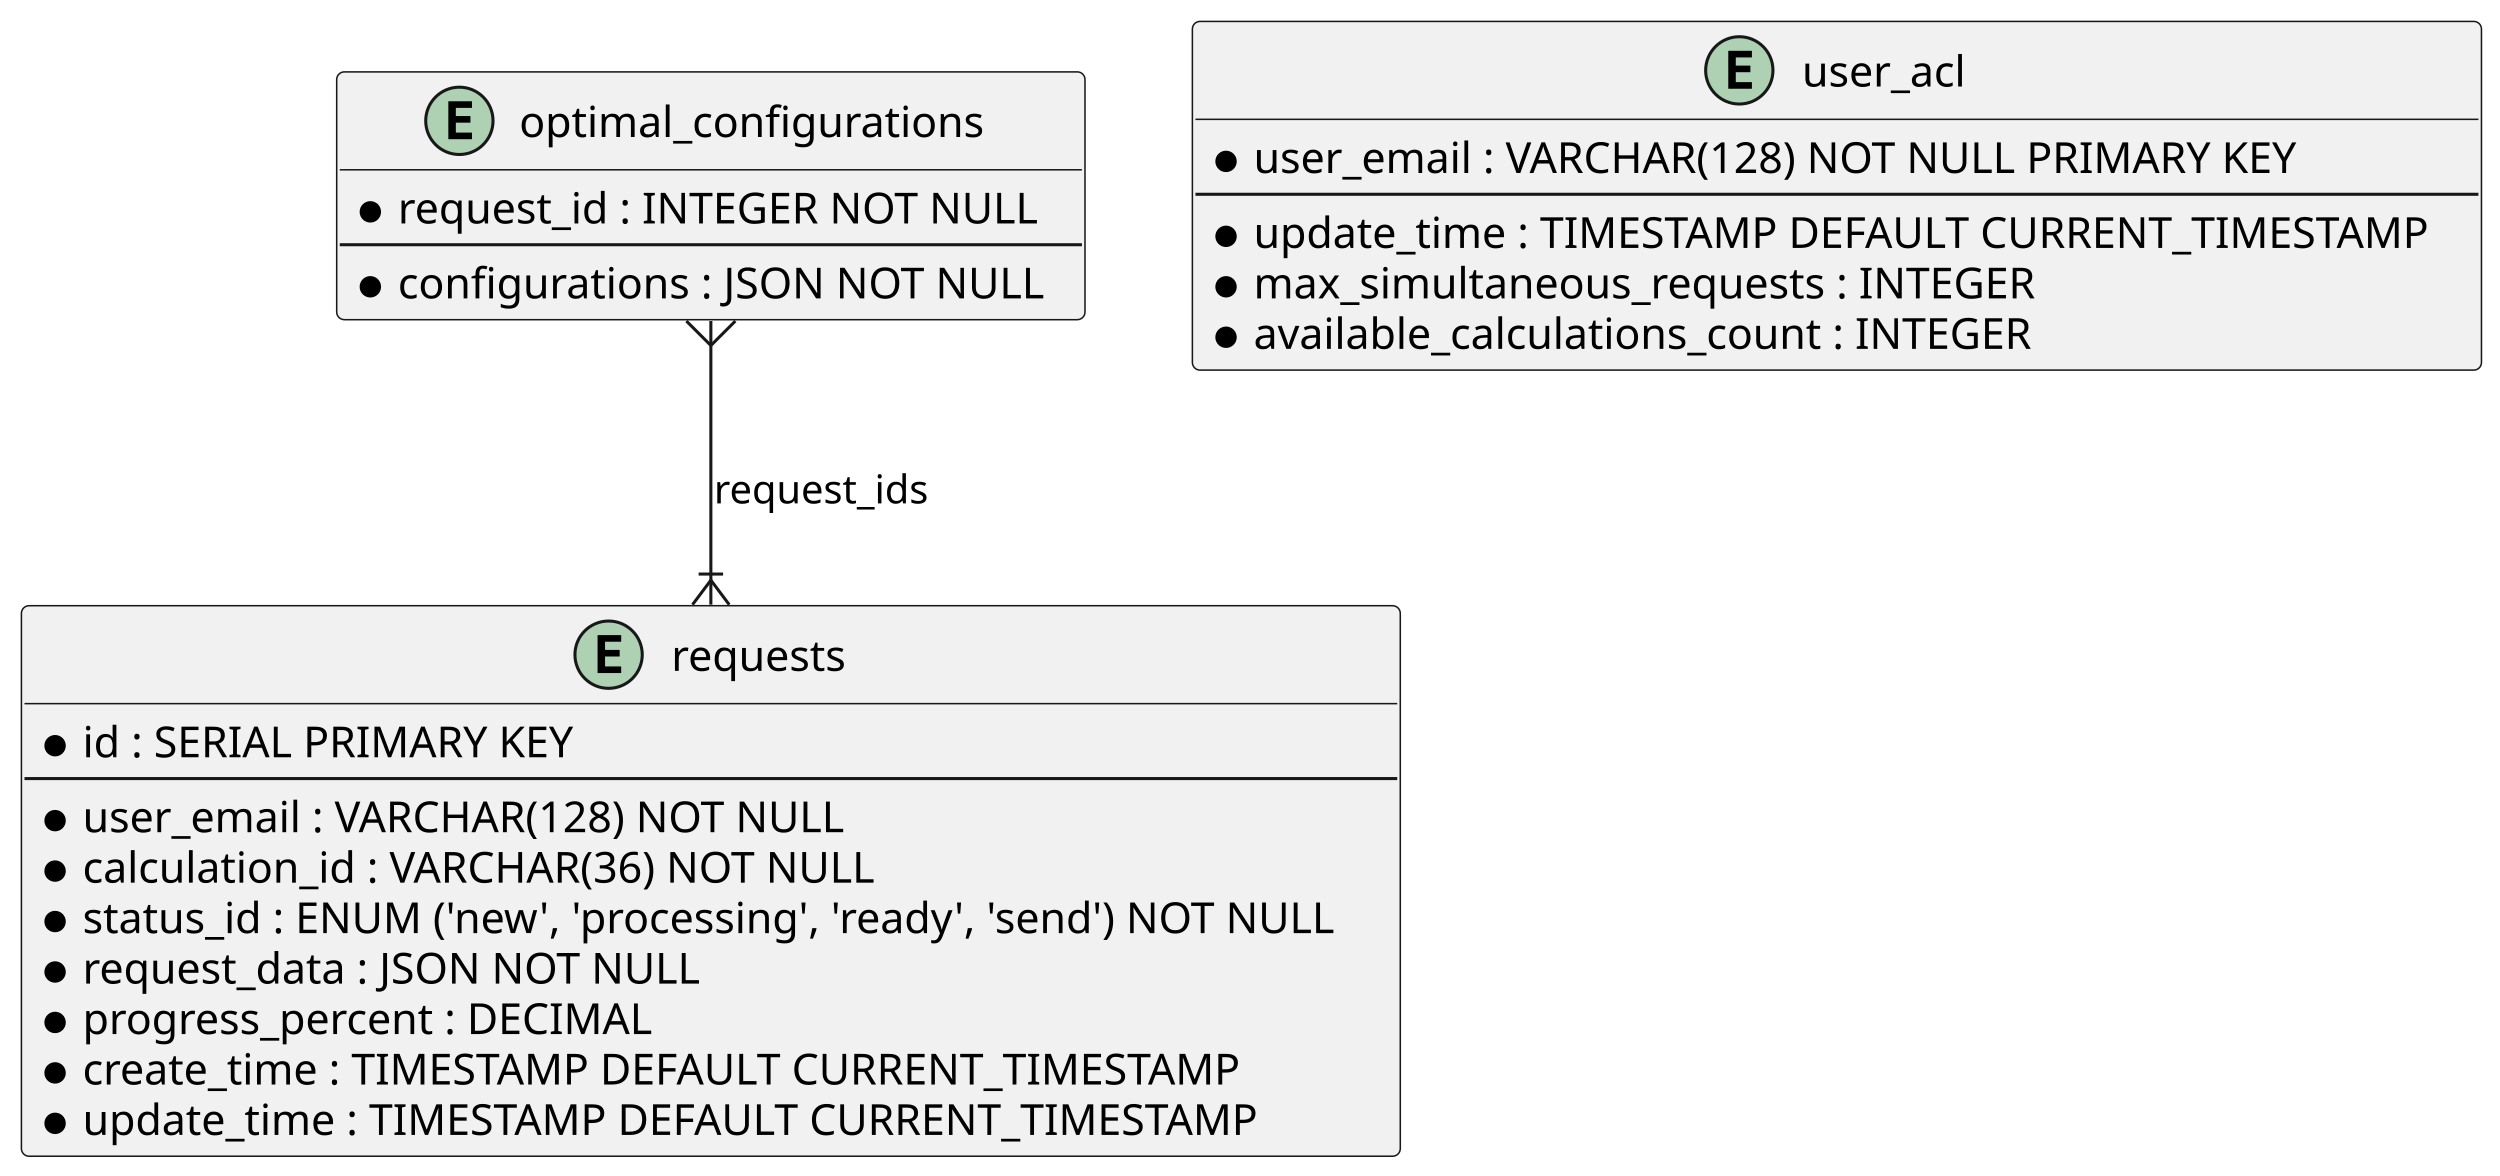
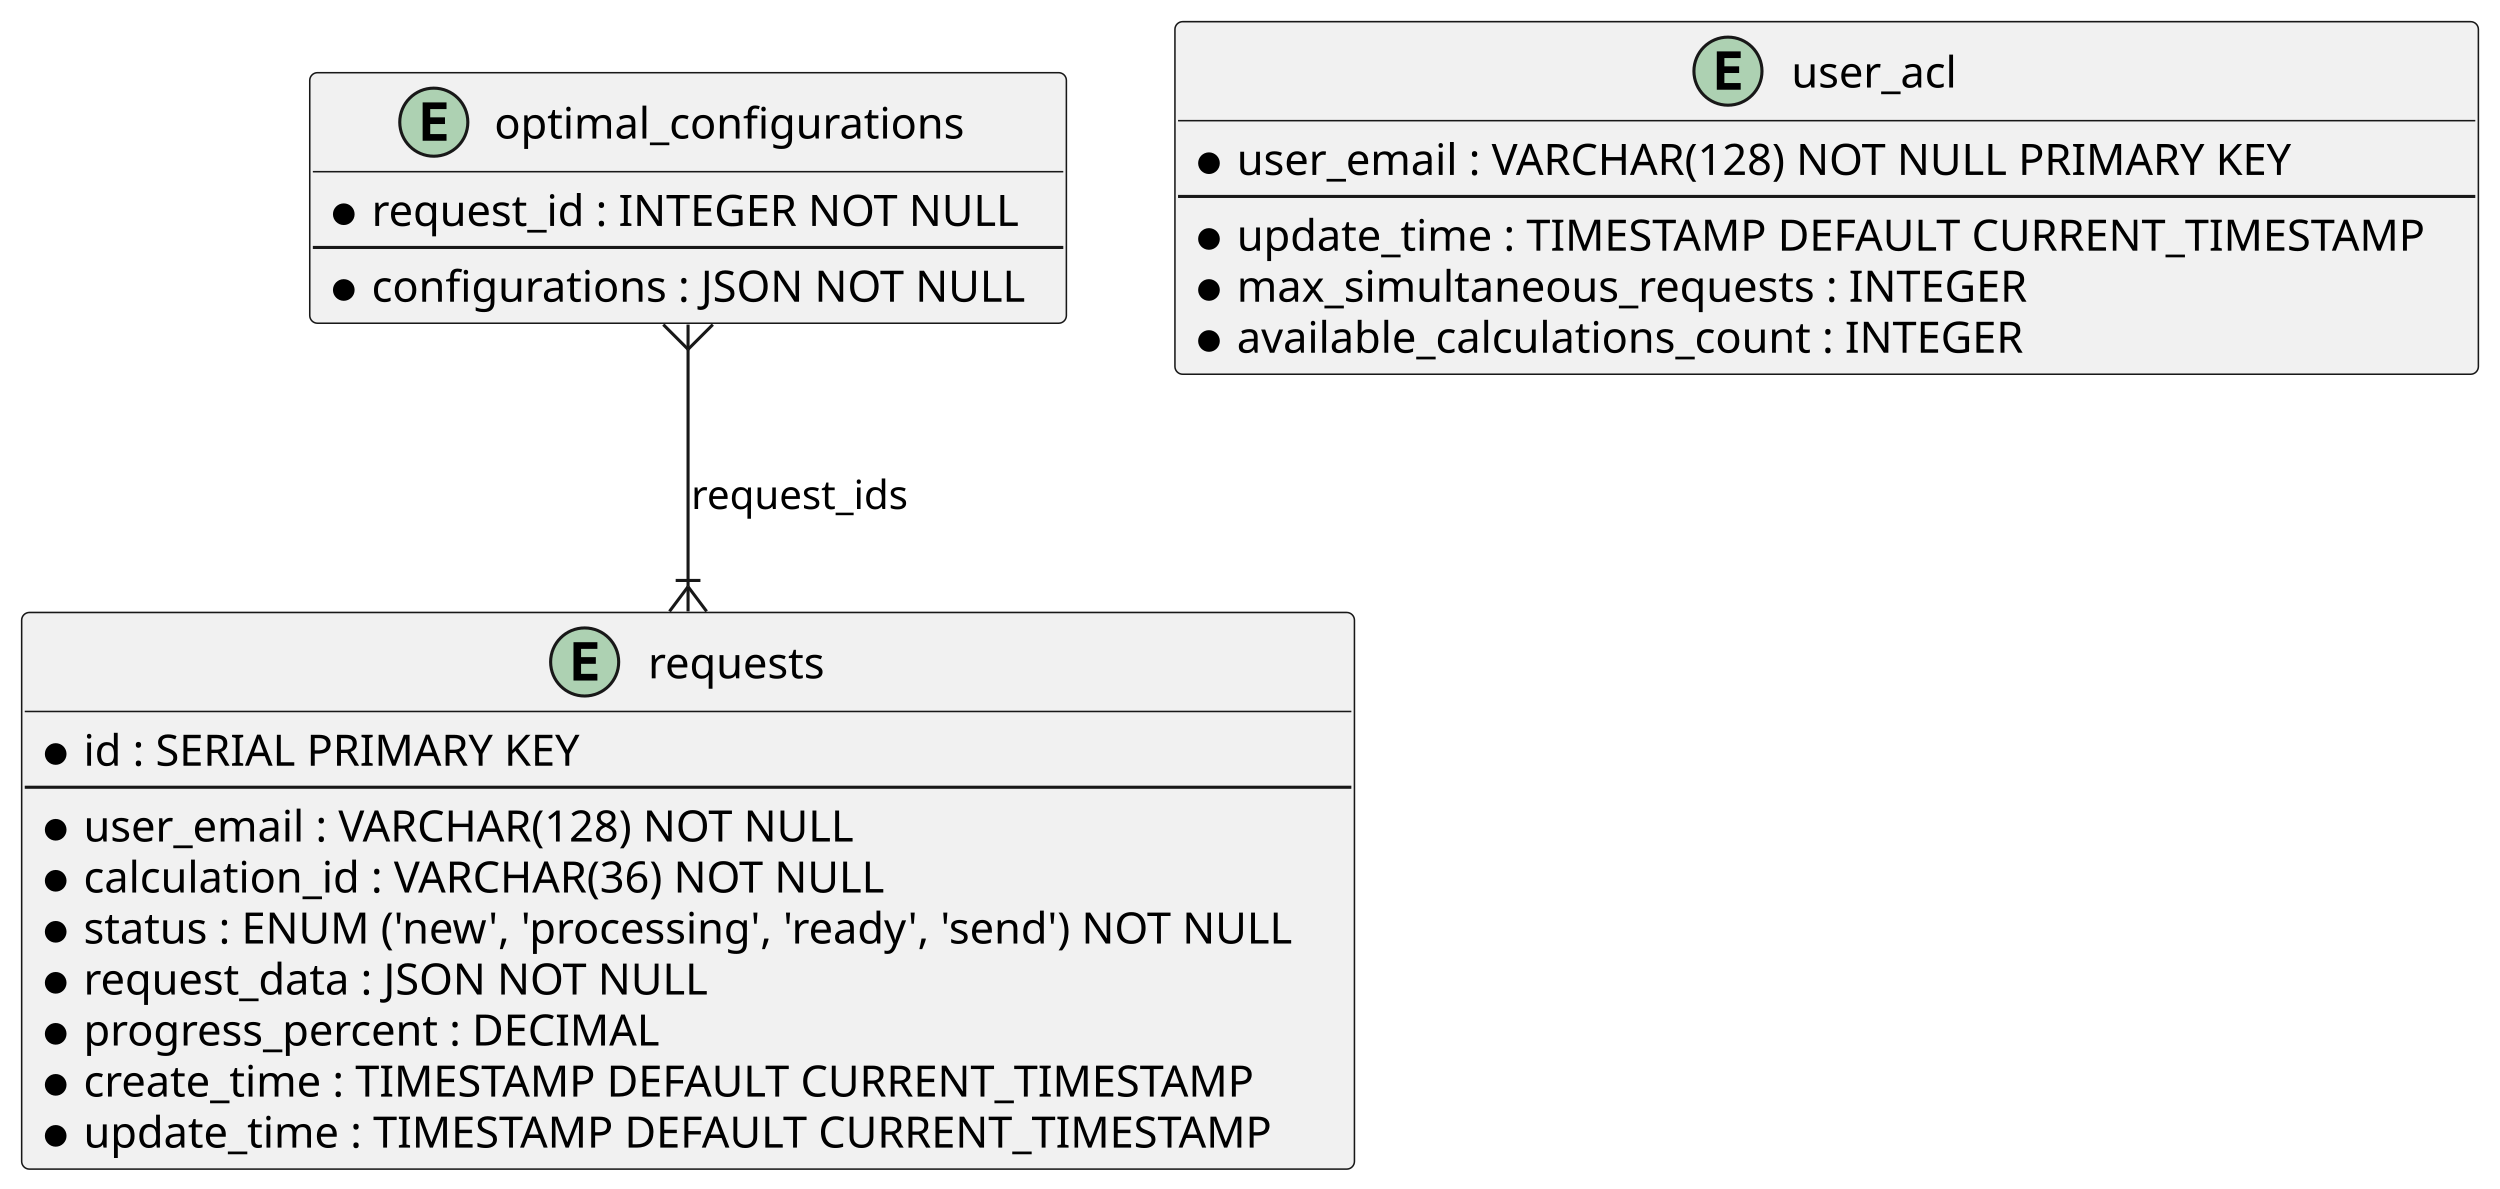
- <svg xmlns="http://www.w3.org/2000/svg" contentStyleType="text/css" height="384px" preserveAspectRatio="none" style="width:817px;height:384px;background:#FFFFFF;" version="1.1" viewBox="0 0 817 384" width="817px" zoomAndPan="magnify">
+ <svg xmlns="http://www.w3.org/2000/svg" contentStyleType="text/css" height="384px" preserveAspectRatio="none" style="width:808px;height:384px;background:#FFFFFF;" version="1.1" viewBox="0 0 808 384" width="808px" zoomAndPan="magnify">
  <defs />
  <g>
    <g id="elem_requests">
-       <rect codeLine="2" fill="#F1F1F1" height="179.906" id="requests" rx="2.5" ry="2.5" style="stroke:#181818;stroke-width:0.5;" width="450.614" x="7" y="197.95" />
-       <ellipse cx="198.888" cy="213.95" fill="#ADD1B2" rx="11" ry="11" style="stroke:#181818;stroke-width:1.0;" />
-       <path d="M203.002,219.95 L195.283,219.95 L195.283,207.557 L203.002,207.557 L203.002,209.715 L197.731,209.715 L197.731,212.388 L202.504,212.388 L202.504,214.546 L197.731,214.546 L197.731,217.792 L203.002,217.792 Z " fill="#000000" />
-       <text fill="#000000" font-family="sans-serif" font-size="14" lengthAdjust="spacing" textLength="58.338" x="219.388" y="219.241">requests</text>
-       <line style="stroke:#181818;stroke-width:0.5;" x1="8" x2="456.614" y1="229.95" y2="229.95" />
+       <rect codeLine="2" fill="#F1F1F1" height="179.906" id="requests" rx="2.5" ry="2.5" style="stroke:#181818;stroke-width:0.5;" width="430.756" x="7" y="197.95" />
+       <ellipse cx="188.959" cy="213.95" fill="#ADD1B2" rx="11" ry="11" style="stroke:#181818;stroke-width:1.0;" />
+       <path d="M193.073,219.95 L185.353,219.95 L185.353,207.557 L193.073,207.557 L193.073,209.715 L187.802,209.715 L187.802,212.388 L192.575,212.388 L192.575,214.546 L187.802,214.546 L187.802,217.792 L193.073,217.792 Z " fill="#000000" />
+       <text fill="#000000" font-family="sans-serif" font-size="14" lengthAdjust="spacing" textLength="58.338" x="209.459" y="219.241">requests</text>
+       <line style="stroke:#181818;stroke-width:0.5;" x1="8" x2="436.756" y1="229.95" y2="229.95" />
      <ellipse cx="18" cy="243.694" fill="#000000" rx="3" ry="3" style="stroke:#000000;stroke-width:1.0;" />
      <text fill="#000000" font-family="sans-serif" font-size="14" lengthAdjust="spacing" textLength="165.512" x="27" y="247.485">id : SERIAL PRIMARY KEY</text>
-       <line style="stroke:#181818;stroke-width:1.0;" x1="8" x2="456.614" y1="254.438" y2="254.438" />
+       <line style="stroke:#181818;stroke-width:1.0;" x1="8" x2="436.756" y1="254.438" y2="254.438" />
      <ellipse cx="18" cy="268.182" fill="#000000" rx="3" ry="3" style="stroke:#000000;stroke-width:1.0;" />
      <text fill="#000000" font-family="sans-serif" font-size="14" lengthAdjust="spacing" textLength="262.056" x="27" y="271.973">user_email : VARCHAR(128) NOT NULL</text>
      <ellipse cx="18" cy="284.671" fill="#000000" rx="3" ry="3" style="stroke:#000000;stroke-width:1.0;" />
      <text fill="#000000" font-family="sans-serif" font-size="14" lengthAdjust="spacing" textLength="273.171" x="27" y="288.462">calculation_id : VARCHAR(36) NOT NULL</text>
      <ellipse cx="18" cy="301.159" fill="#000000" rx="3" ry="3" style="stroke:#000000;stroke-width:1.0;" />
-       <text fill="#000000" font-family="sans-serif" font-size="14" lengthAdjust="spacing" textLength="424.614" x="27" y="304.95">status_id : ENUM ('new', 'processing', 'ready', 'send') NOT NULL</text>
+       <text fill="#000000" font-family="sans-serif" font-size="14" lengthAdjust="spacing" textLength="404.756" x="27" y="304.95">status : ENUM ('new', 'processing', 'ready', 'send') NOT NULL</text>
      <ellipse cx="18" cy="317.647" fill="#000000" rx="3" ry="3" style="stroke:#000000;stroke-width:1.0;" />
      <text fill="#000000" font-family="sans-serif" font-size="14" lengthAdjust="spacing" textLength="208.018" x="27" y="321.438">request_data : JSON NOT NULL</text>
      <ellipse cx="18" cy="334.135" fill="#000000" rx="3" ry="3" style="stroke:#000000;stroke-width:1.0;" />
      <text fill="#000000" font-family="sans-serif" font-size="14" lengthAdjust="spacing" textLength="192.172" x="27" y="337.927">progress_percent : DECIMAL</text>
      <ellipse cx="18" cy="350.624" fill="#000000" rx="3" ry="3" style="stroke:#000000;stroke-width:1.0;" />
      <text fill="#000000" font-family="sans-serif" font-size="14" lengthAdjust="spacing" textLength="389.662" x="27" y="354.415">create_time : TIMESTAMP DEFAULT CURRENT_TIMESTAMP</text>
      <ellipse cx="18" cy="367.112" fill="#000000" rx="3" ry="3" style="stroke:#000000;stroke-width:1.0;" />
      <text fill="#000000" font-family="sans-serif" font-size="14" lengthAdjust="spacing" textLength="395.274" x="27" y="370.903">update_time : TIMESTAMP DEFAULT CURRENT_TIMESTAMP</text>
    </g>
    <g id="elem_optimal_configurations">
-       <rect codeLine="14" fill="#F1F1F1" height="80.977" id="optimal_configurations" rx="2.5" ry="2.5" style="stroke:#181818;stroke-width:0.5;" width="244.545" x="110.03" y="23.49" />
-       <ellipse cx="150.123" cy="39.49" fill="#ADD1B2" rx="11" ry="11" style="stroke:#181818;stroke-width:1.0;" />
-       <path d="M154.238,45.49 L146.518,45.49 L146.518,33.097 L154.238,33.097 L154.238,35.255 L148.966,35.255 L148.966,37.928 L153.739,37.928 L153.739,40.086 L148.966,40.086 L148.966,43.332 L154.238,43.332 Z " fill="#000000" />
-       <text fill="#000000" font-family="sans-serif" font-size="14" lengthAdjust="spacing" textLength="156.782" x="169.7" y="44.781">optimal_configurations</text>
-       <line style="stroke:#181818;stroke-width:0.5;" x1="111.03" x2="353.575" y1="55.49" y2="55.49" />
-       <ellipse cx="121.03" cy="69.234" fill="#000000" rx="3" ry="3" style="stroke:#000000;stroke-width:1.0;" />
-       <text fill="#000000" font-family="sans-serif" font-size="14" lengthAdjust="spacing" textLength="215.626" x="130.03" y="73.025">request_id : INTEGER NOT NULL</text>
-       <line style="stroke:#181818;stroke-width:1.0;" x1="111.03" x2="353.575" y1="79.978" y2="79.978" />
-       <ellipse cx="121.03" cy="93.722" fill="#000000" rx="3" ry="3" style="stroke:#000000;stroke-width:1.0;" />
-       <text fill="#000000" font-family="sans-serif" font-size="14" lengthAdjust="spacing" textLength="218.545" x="130.03" y="97.513">configurations : JSON NOT NULL</text>
+       <rect codeLine="14" fill="#F1F1F1" height="80.977" id="optimal_configurations" rx="2.5" ry="2.5" style="stroke:#181818;stroke-width:0.5;" width="244.545" x="100.11" y="23.49" />
+       <ellipse cx="140.203" cy="39.49" fill="#ADD1B2" rx="11" ry="11" style="stroke:#181818;stroke-width:1.0;" />
+       <path d="M144.317,45.49 L136.598,45.49 L136.598,33.097 L144.317,33.097 L144.317,35.255 L139.047,35.255 L139.047,37.928 L143.819,37.928 L143.819,40.086 L139.047,40.086 L139.047,43.332 L144.317,43.332 Z " fill="#000000" />
+       <text fill="#000000" font-family="sans-serif" font-size="14" lengthAdjust="spacing" textLength="156.782" x="159.78" y="44.781">optimal_configurations</text>
+       <line style="stroke:#181818;stroke-width:0.5;" x1="101.11" x2="343.655" y1="55.49" y2="55.49" />
+       <ellipse cx="111.11" cy="69.234" fill="#000000" rx="3" ry="3" style="stroke:#000000;stroke-width:1.0;" />
+       <text fill="#000000" font-family="sans-serif" font-size="14" lengthAdjust="spacing" textLength="215.626" x="120.11" y="73.025">request_id : INTEGER NOT NULL</text>
+       <line style="stroke:#181818;stroke-width:1.0;" x1="101.11" x2="343.655" y1="79.978" y2="79.978" />
+       <ellipse cx="111.11" cy="93.722" fill="#000000" rx="3" ry="3" style="stroke:#000000;stroke-width:1.0;" />
+       <text fill="#000000" font-family="sans-serif" font-size="14" lengthAdjust="spacing" textLength="218.545" x="120.11" y="97.513">configurations : JSON NOT NULL</text>
    </g>
    <g id="elem_user_acl">
-       <rect codeLine="21" fill="#F1F1F1" height="113.953" id="user_acl" rx="2.5" ry="2.5" style="stroke:#181818;stroke-width:0.5;" width="421.274" x="389.67" y="7" />
-       <ellipse cx="568.406" cy="23" fill="#ADD1B2" rx="11" ry="11" style="stroke:#181818;stroke-width:1.0;" />
-       <path d="M572.52,29 L564.8,29 L564.8,16.607 L572.52,16.607 L572.52,18.765 L567.249,18.765 L567.249,21.438 L572.022,21.438 L572.022,23.596 L567.249,23.596 L567.249,26.842 L572.52,26.842 Z " fill="#000000" />
-       <text fill="#000000" font-family="sans-serif" font-size="14" lengthAdjust="spacing" textLength="55.303" x="588.906" y="28.291">user_acl</text>
-       <line style="stroke:#181818;stroke-width:0.5;" x1="390.67" x2="809.944" y1="39" y2="39" />
-       <ellipse cx="400.67" cy="52.744" fill="#000000" rx="3" ry="3" style="stroke:#000000;stroke-width:1.0;" />
-       <text fill="#000000" font-family="sans-serif" font-size="14" lengthAdjust="spacing" textLength="356.282" x="409.67" y="56.535">user_email : VARCHAR(128) NOT NULL PRIMARY KEY</text>
-       <line style="stroke:#181818;stroke-width:1.0;" x1="390.67" x2="809.944" y1="63.488" y2="63.488" />
-       <ellipse cx="400.67" cy="77.232" fill="#000000" rx="3" ry="3" style="stroke:#000000;stroke-width:1.0;" />
-       <text fill="#000000" font-family="sans-serif" font-size="14" lengthAdjust="spacing" textLength="395.274" x="409.67" y="81.023">update_time : TIMESTAMP DEFAULT CURRENT_TIMESTAMP</text>
-       <ellipse cx="400.67" cy="93.721" fill="#000000" rx="3" ry="3" style="stroke:#000000;stroke-width:1.0;" />
-       <text fill="#000000" font-family="sans-serif" font-size="14" lengthAdjust="spacing" textLength="263.259" x="409.67" y="97.512">max_simultaneous_requests : INTEGER</text>
-       <ellipse cx="400.67" cy="110.209" fill="#000000" rx="3" ry="3" style="stroke:#000000;stroke-width:1.0;" />
-       <text fill="#000000" font-family="sans-serif" font-size="14" lengthAdjust="spacing" textLength="262.534" x="409.67" y="114">available_calculations_count : INTEGER</text>
+       <rect codeLine="21" fill="#F1F1F1" height="113.953" id="user_acl" rx="2.5" ry="2.5" style="stroke:#181818;stroke-width:0.5;" width="421.274" x="379.74" y="7" />
+       <ellipse cx="558.476" cy="23" fill="#ADD1B2" rx="11" ry="11" style="stroke:#181818;stroke-width:1.0;" />
+       <path d="M562.59,29 L554.87,29 L554.87,16.607 L562.59,16.607 L562.59,18.765 L557.319,18.765 L557.319,21.438 L562.092,21.438 L562.092,23.596 L557.319,23.596 L557.319,26.842 L562.59,26.842 Z " fill="#000000" />
+       <text fill="#000000" font-family="sans-serif" font-size="14" lengthAdjust="spacing" textLength="55.303" x="578.976" y="28.291">user_acl</text>
+       <line style="stroke:#181818;stroke-width:0.5;" x1="380.74" x2="800.014" y1="39" y2="39" />
+       <ellipse cx="390.74" cy="52.744" fill="#000000" rx="3" ry="3" style="stroke:#000000;stroke-width:1.0;" />
+       <text fill="#000000" font-family="sans-serif" font-size="14" lengthAdjust="spacing" textLength="356.282" x="399.74" y="56.535">user_email : VARCHAR(128) NOT NULL PRIMARY KEY</text>
+       <line style="stroke:#181818;stroke-width:1.0;" x1="380.74" x2="800.014" y1="63.488" y2="63.488" />
+       <ellipse cx="390.74" cy="77.232" fill="#000000" rx="3" ry="3" style="stroke:#000000;stroke-width:1.0;" />
+       <text fill="#000000" font-family="sans-serif" font-size="14" lengthAdjust="spacing" textLength="395.274" x="399.74" y="81.023">update_time : TIMESTAMP DEFAULT CURRENT_TIMESTAMP</text>
+       <ellipse cx="390.74" cy="93.721" fill="#000000" rx="3" ry="3" style="stroke:#000000;stroke-width:1.0;" />
+       <text fill="#000000" font-family="sans-serif" font-size="14" lengthAdjust="spacing" textLength="263.259" x="399.74" y="97.512">max_simultaneous_requests : INTEGER</text>
+       <ellipse cx="390.74" cy="110.209" fill="#000000" rx="3" ry="3" style="stroke:#000000;stroke-width:1.0;" />
+       <text fill="#000000" font-family="sans-serif" font-size="14" lengthAdjust="spacing" textLength="262.534" x="399.74" y="114">available_calculations_count : INTEGER</text>
    </g>
    <g id="link_optimal_configurations_requests">
-       <path codeLine="19" d="M232.31,112.91 C232.31,138.74 232.31,157.44 232.31,189.6 " fill="none" id="optimal_configurations-requests" style="stroke:#181818;stroke-width:1.0;" />
-       <line style="stroke:#181818;stroke-width:1.0;" x1="232.31" x2="224.31" y1="112.91" y2="104.91" />
-       <line style="stroke:#181818;stroke-width:1.0;" x1="232.31" x2="240.31" y1="112.91" y2="104.91" />
-       <line style="stroke:#181818;stroke-width:1.0;" x1="232.31" x2="232.31" y1="112.91" y2="104.91" />
-       <line style="stroke:#181818;stroke-width:1.0;" x1="232.31" x2="238.31" y1="189.6" y2="197.6" />
-       <line style="stroke:#181818;stroke-width:1.0;" x1="232.31" x2="226.31" y1="189.6" y2="197.6" />
-       <line style="stroke:#181818;stroke-width:1.0;" x1="232.31" x2="232.31" y1="189.6" y2="197.6" />
-       <line style="stroke:#181818;stroke-width:1.0;" x1="236.31" x2="228.31" y1="187.6" y2="187.6" />
-       <text fill="#000000" font-family="sans-serif" font-size="13" lengthAdjust="spacing" textLength="72.611" x="233.31" y="164.518">request_ids</text>
+       <path codeLine="19" d="M222.38,112.91 C222.38,138.74 222.38,157.44 222.38,189.6 " fill="none" id="optimal_configurations-requests" style="stroke:#181818;stroke-width:1.0;" />
+       <line style="stroke:#181818;stroke-width:1.0;" x1="222.38" x2="214.38" y1="112.91" y2="104.91" />
+       <line style="stroke:#181818;stroke-width:1.0;" x1="222.38" x2="230.38" y1="112.91" y2="104.91" />
+       <line style="stroke:#181818;stroke-width:1.0;" x1="222.38" x2="222.38" y1="112.91" y2="104.91" />
+       <line style="stroke:#181818;stroke-width:1.0;" x1="222.38" x2="228.38" y1="189.6" y2="197.6" />
+       <line style="stroke:#181818;stroke-width:1.0;" x1="222.38" x2="216.38" y1="189.6" y2="197.6" />
+       <line style="stroke:#181818;stroke-width:1.0;" x1="222.38" x2="222.38" y1="189.6" y2="197.6" />
+       <line style="stroke:#181818;stroke-width:1.0;" x1="226.38" x2="218.38" y1="187.6" y2="187.6" />
+       <text fill="#000000" font-family="sans-serif" font-size="13" lengthAdjust="spacing" textLength="72.611" x="223.38" y="164.518">request_ids</text>
    </g>
  </g>
</svg>
